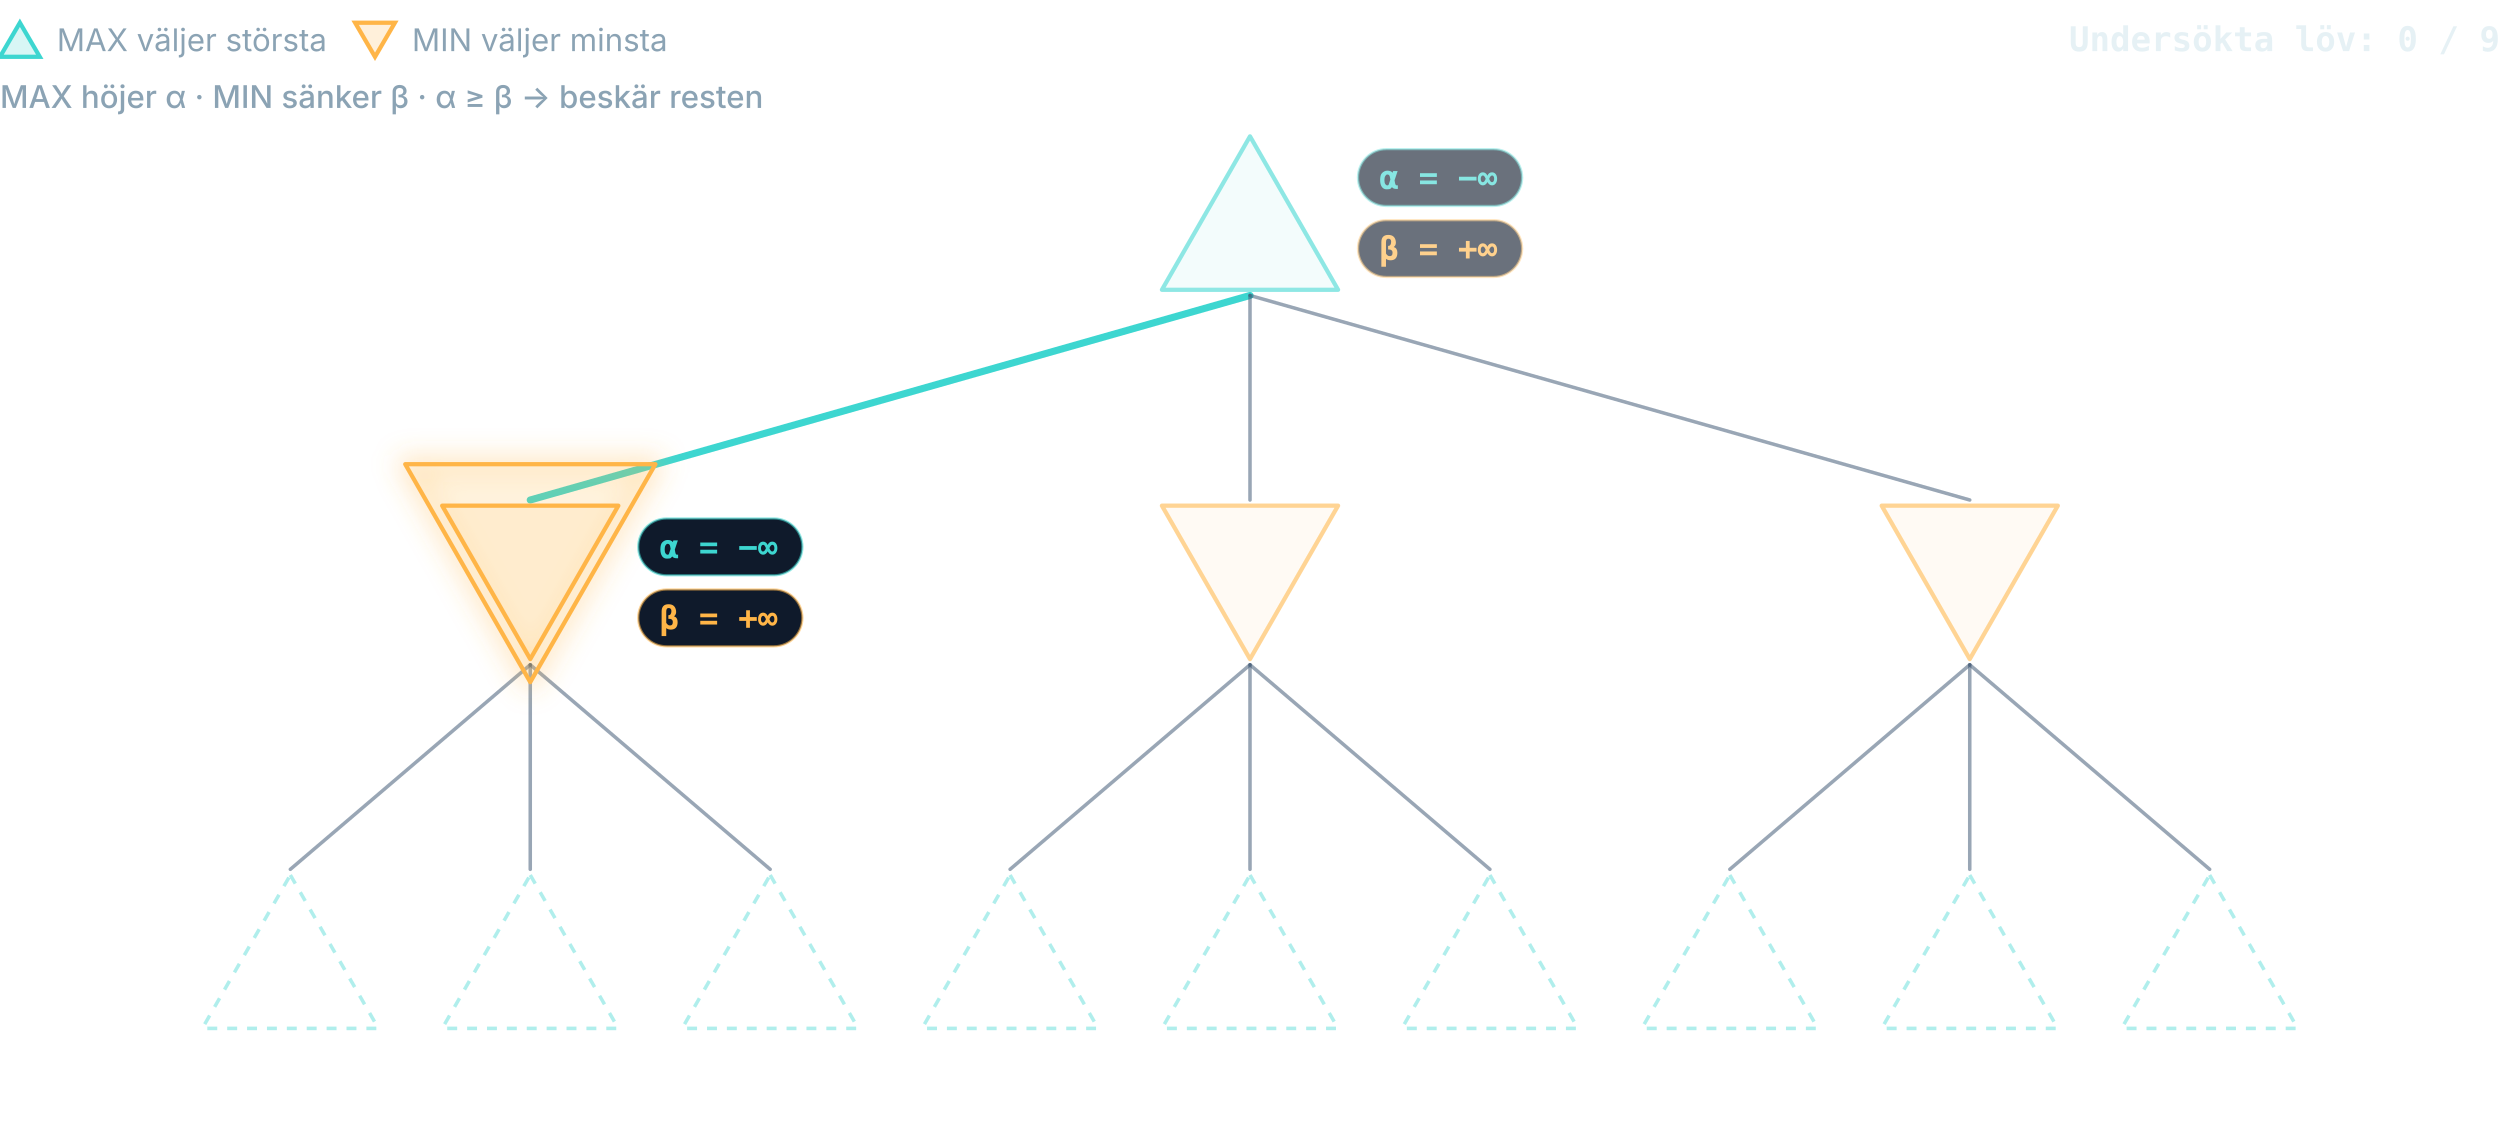
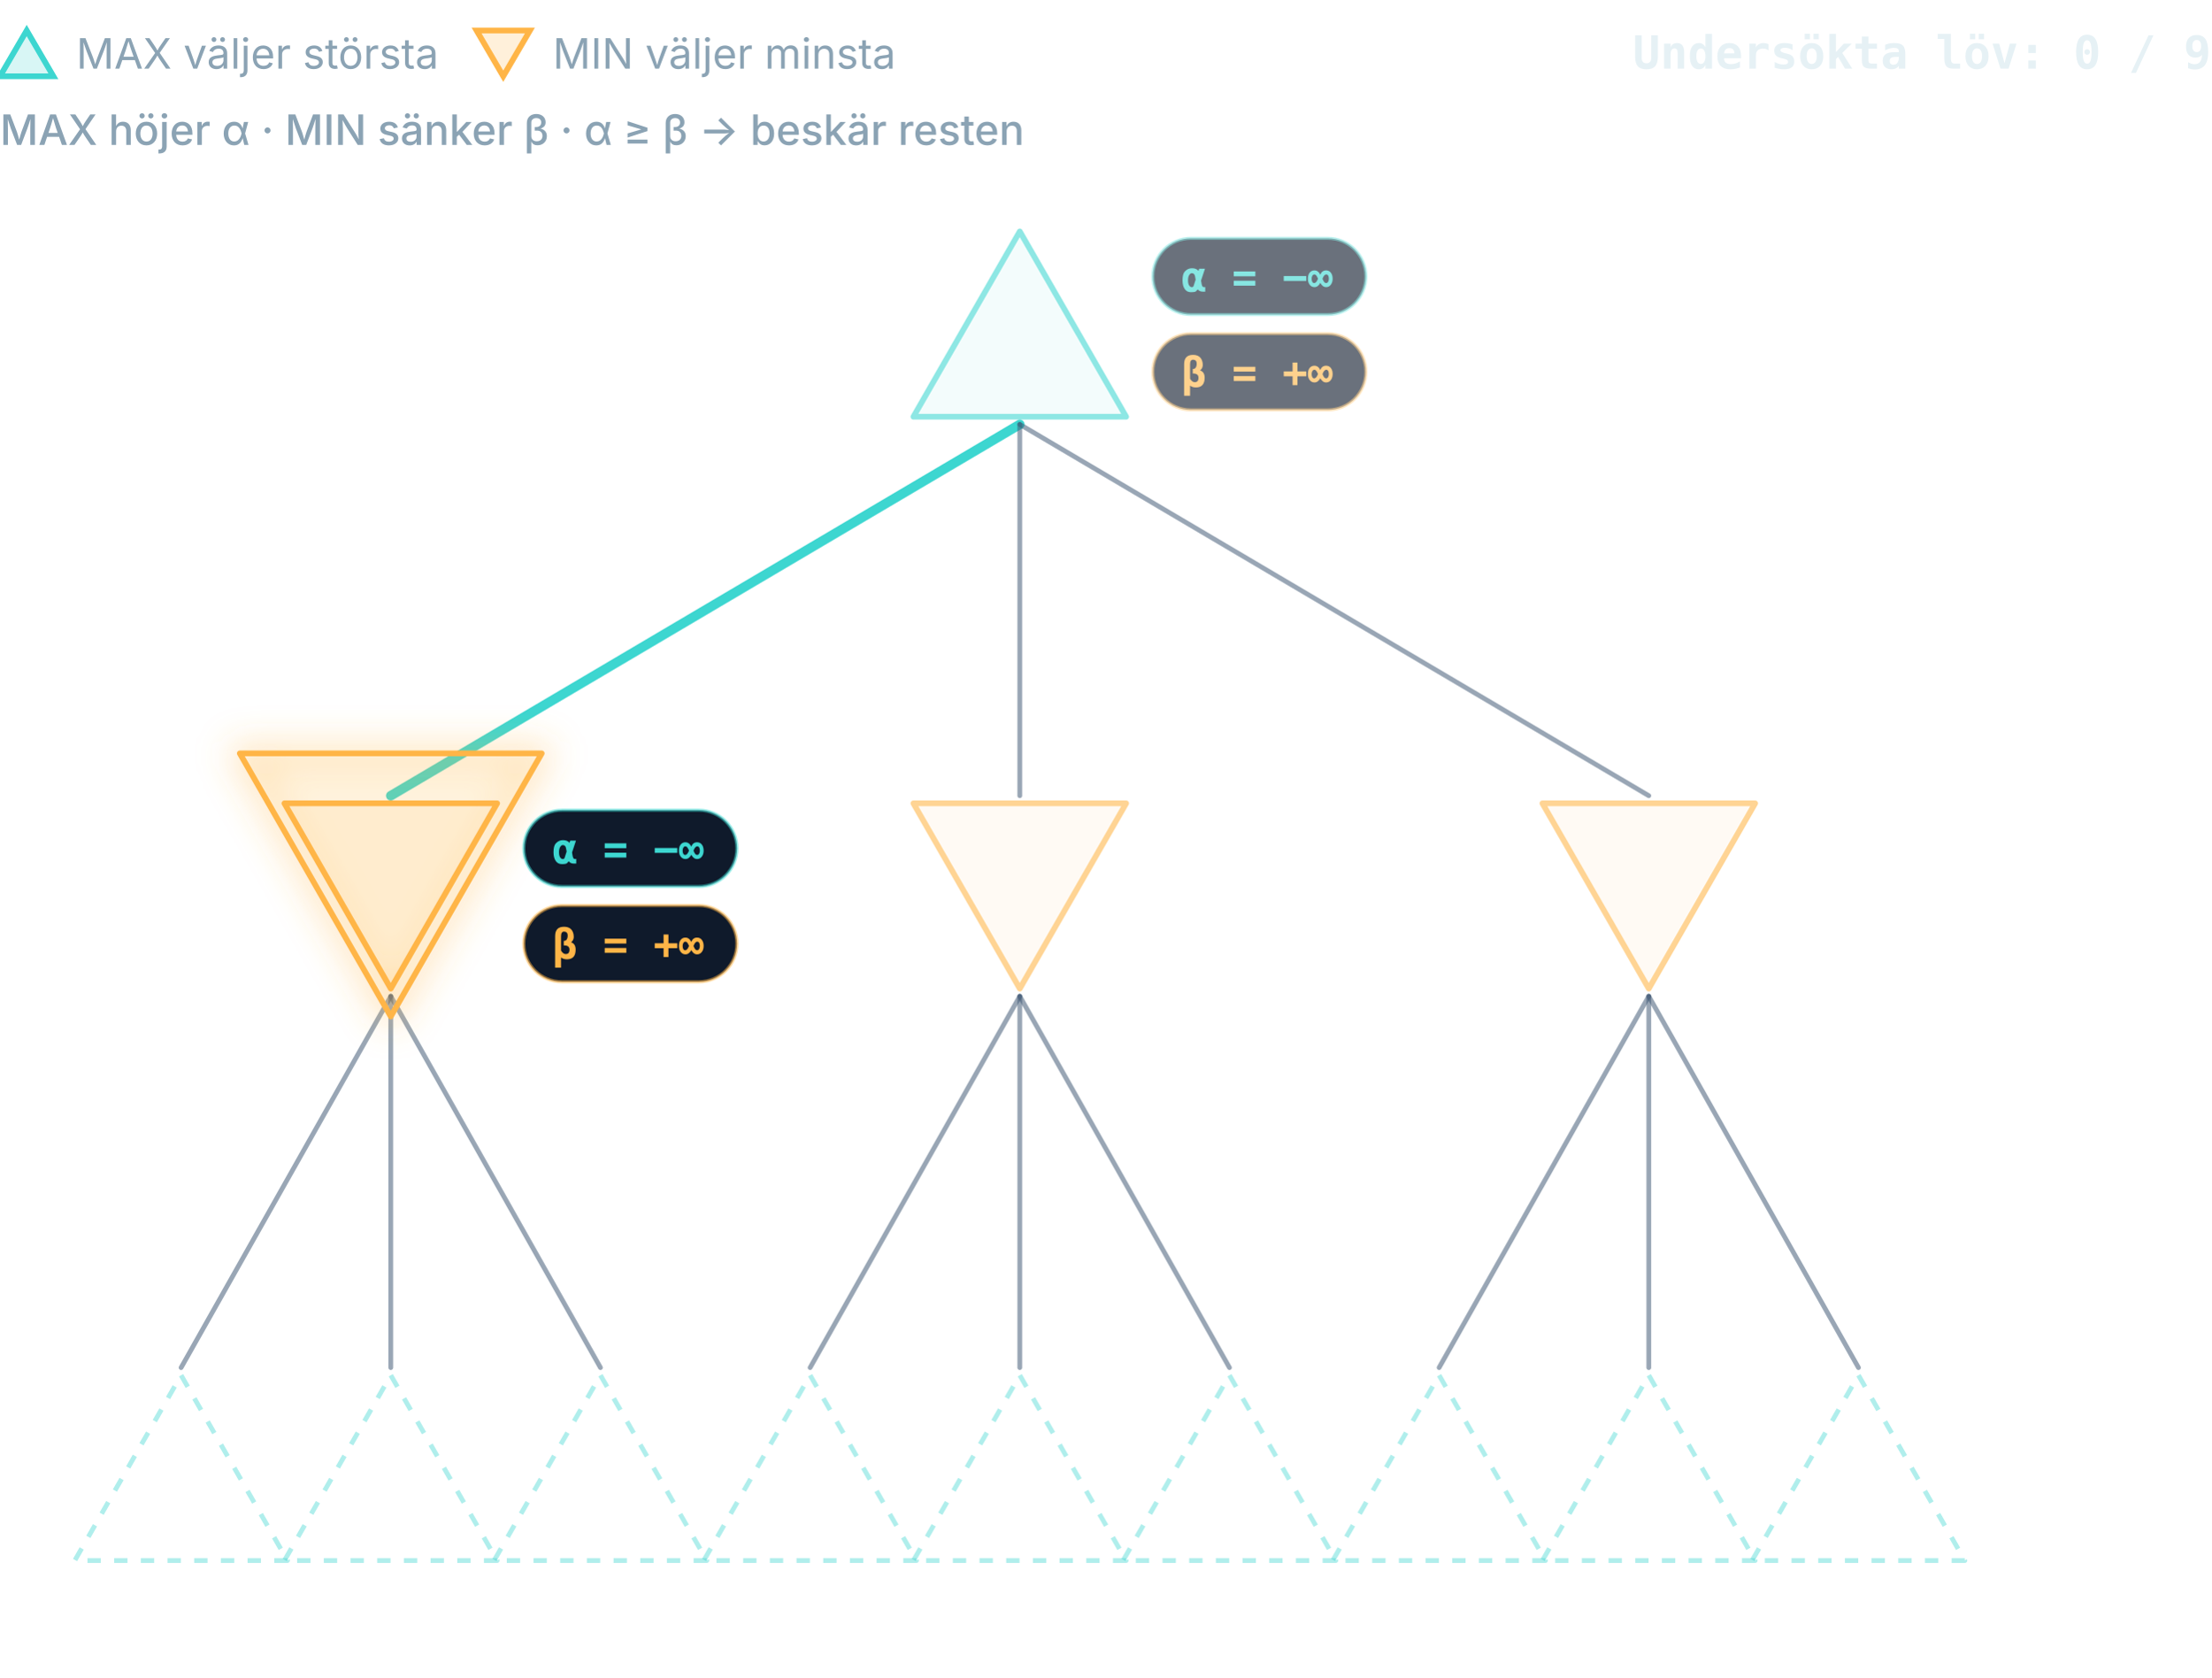
- <svg xmlns="http://www.w3.org/2000/svg" viewBox="0 0 1760 790" width="1760" height="790" role="img">
+ <svg xmlns="http://www.w3.org/2000/svg" viewBox="0 0 1160 880" width="1160" height="880" role="img">
  <defs>
    <filter id="glow" x="-40%" y="-40%" width="180%" height="180%">
      <feGaussianBlur stdDeviation="9" />
    </filter>
    <filter id="soft" x="-20%" y="-20%" width="140%" height="140%">
      <feGaussianBlur stdDeviation="4" />
    </filter>
  </defs>
  <g transform="translate(0,30)">
    <polygon points="14,-14 28,10 0,10" fill="#3DD6D0" fill-opacity=".2" stroke="#3DD6D0" stroke-width="3" />
    <text x="40.0" y="6.0" font-family="'IBM Plex Sans','Segoe UI',Inter,Helvetica,Arial,sans-serif" font-size="22" font-weight="400" fill="#8BA3B4" text-anchor="start">MAX väljer största</text>
    <polygon points="250,-14 278,-14 264,10" fill="#FFB547" fill-opacity=".2" stroke="#FFB547" stroke-width="3" />
    <text x="290.0" y="6.0" font-family="'IBM Plex Sans','Segoe UI',Inter,Helvetica,Arial,sans-serif" font-size="22" font-weight="400" fill="#8BA3B4" text-anchor="start">MIN väljer minsta</text>
  </g>
-   <text x="1760.0" y="36.0" font-family="'IBM Plex Mono','SFMono-Regular',Menlo,Consolas,monospace" font-size="24" font-weight="600" fill="#E6F1F5" text-anchor="end">Undersökta löv: 0 / 9</text>
-   <path data-edge="r0:r00" d="M373.3,468.0L204.4,612.0" stroke="#3B5572" stroke-width="2.5" stroke-linecap="round" fill="none" opacity="0.52" />
-   <path data-edge="r0:r01" d="M373.3,468.0L373.3,612.0" stroke="#3B5572" stroke-width="2.5" stroke-linecap="round" fill="none" opacity="0.52" />
-   <path data-edge="r0:r02" d="M373.3,468.0L542.2,612.0" stroke="#3B5572" stroke-width="2.5" stroke-linecap="round" fill="none" opacity="0.52" />
-   <path data-edge="r:r0" d="M880.0,208.0L373.3,352.0" stroke="#3DD6D0" stroke-width="5" stroke-linecap="round" fill="none" opacity="1" />
-   <path data-edge="r1:r10" d="M880.0,468.0L711.1,612.0" stroke="#3B5572" stroke-width="2.5" stroke-linecap="round" fill="none" opacity="0.52" />
-   <path data-edge="r1:r11" d="M880.0,468.0L880.0,612.0" stroke="#3B5572" stroke-width="2.5" stroke-linecap="round" fill="none" opacity="0.52" />
-   <path data-edge="r1:r12" d="M880.0,468.0L1048.9,612.0" stroke="#3B5572" stroke-width="2.5" stroke-linecap="round" fill="none" opacity="0.52" />
-   <path data-edge="r:r1" d="M880.0,208.0L880.0,352.0" stroke="#3B5572" stroke-width="2.5" stroke-linecap="round" fill="none" opacity="0.52" />
-   <path data-edge="r2:r20" d="M1386.7,468.0L1217.8,612.0" stroke="#3B5572" stroke-width="2.5" stroke-linecap="round" fill="none" opacity="0.52" />
-   <path data-edge="r2:r21" d="M1386.7,468.0L1386.7,612.0" stroke="#3B5572" stroke-width="2.5" stroke-linecap="round" fill="none" opacity="0.52" />
-   <path data-edge="r2:r22" d="M1386.7,468.0L1555.6,612.0" stroke="#3B5572" stroke-width="2.5" stroke-linecap="round" fill="none" opacity="0.52" />
-   <path data-edge="r:r2" d="M880.0,208.0L1386.7,352.0" stroke="#3B5572" stroke-width="2.5" stroke-linecap="round" fill="none" opacity="0.52" />
-   <polygon points="285.3,326.8 461.4,326.8 373.3,480.2" fill="#FFB547" fill-opacity=".14" stroke="#FFB547" stroke-width="12" stroke-opacity=".28" stroke-linejoin="round" filter="url(#glow)" />
-   <polygon data-focus-node="r0" points="285.3,326.8 461.4,326.8 373.3,480.2" fill="#FFB547" fill-opacity=".05" stroke="#FFB547" stroke-width="3" stroke-linejoin="round" />
+   <text x="1160.0" y="36.0" font-family="'IBM Plex Mono','SFMono-Regular',Menlo,Consolas,monospace" font-size="24" font-weight="600" fill="#E6F1F5" text-anchor="end">Undersökta löv: 0 / 9</text>
+   <path data-edge="r0:r00" d="M205.0,522.6L95.0,717.4" stroke="#3B5572" stroke-width="2.5" stroke-linecap="round" fill="none" opacity="0.52" />
+   <path data-edge="r0:r01" d="M205.0,522.6L205.0,717.4" stroke="#3B5572" stroke-width="2.5" stroke-linecap="round" fill="none" opacity="0.52" />
+   <path data-edge="r0:r02" d="M205.0,522.6L315.0,717.4" stroke="#3B5572" stroke-width="2.5" stroke-linecap="round" fill="none" opacity="0.52" />
+   <path data-edge="r:r0" d="M535.0,222.6L205.0,417.4" stroke="#3DD6D0" stroke-width="5" stroke-linecap="round" fill="none" opacity="1" />
+   <path data-edge="r1:r10" d="M535.0,522.6L425.0,717.4" stroke="#3B5572" stroke-width="2.5" stroke-linecap="round" fill="none" opacity="0.52" />
+   <path data-edge="r1:r11" d="M535.0,522.6L535.0,717.4" stroke="#3B5572" stroke-width="2.5" stroke-linecap="round" fill="none" opacity="0.52" />
+   <path data-edge="r1:r12" d="M535.0,522.6L645.0,717.4" stroke="#3B5572" stroke-width="2.5" stroke-linecap="round" fill="none" opacity="0.52" />
+   <path data-edge="r:r1" d="M535.0,222.6L535.0,417.4" stroke="#3B5572" stroke-width="2.5" stroke-linecap="round" fill="none" opacity="0.52" />
+   <path data-edge="r2:r20" d="M865.0,522.6L755.0,717.4" stroke="#3B5572" stroke-width="2.5" stroke-linecap="round" fill="none" opacity="0.52" />
+   <path data-edge="r2:r21" d="M865.0,522.6L865.0,717.4" stroke="#3B5572" stroke-width="2.5" stroke-linecap="round" fill="none" opacity="0.52" />
+   <path data-edge="r2:r22" d="M865.0,522.6L975.0,717.4" stroke="#3B5572" stroke-width="2.5" stroke-linecap="round" fill="none" opacity="0.52" />
+   <path data-edge="r:r2" d="M535.0,222.6L865.0,417.4" stroke="#3B5572" stroke-width="2.5" stroke-linecap="round" fill="none" opacity="0.52" />
+   <polygon points="125.8,395.2 284.2,395.2 205.0,533.2" fill="#FFB547" fill-opacity=".14" stroke="#FFB547" stroke-width="12" stroke-opacity=".28" stroke-linejoin="round" filter="url(#glow)" />
+   <polygon data-focus-node="r0" points="125.8,395.2 284.2,395.2 205.0,533.2" fill="#FFB547" fill-opacity=".05" stroke="#FFB547" stroke-width="3" stroke-linejoin="round" />
  <g data-node="r00" opacity="0.58">
-     <polygon points="204.4,616.0 266.4,724.0 142.4,724.0" fill="none" stroke="#3DD6D0" stroke-width="2.5" stroke-dasharray="7 7" stroke-linejoin="round" opacity=".7" />
+     <polygon points="95.0,721.4 150.8,818.6 39.2,818.6" fill="none" stroke="#3DD6D0" stroke-width="2.5" stroke-dasharray="7 7" stroke-linejoin="round" opacity=".7" />
  </g>
  <g data-node="r01" opacity="0.58">
-     <polygon points="373.3,616.0 435.3,724.0 311.3,724.0" fill="none" stroke="#3DD6D0" stroke-width="2.5" stroke-dasharray="7 7" stroke-linejoin="round" opacity=".7" />
+     <polygon points="205.0,721.4 260.8,818.6 149.2,818.6" fill="none" stroke="#3DD6D0" stroke-width="2.5" stroke-dasharray="7 7" stroke-linejoin="round" opacity=".7" />
  </g>
  <g data-node="r02" opacity="0.58">
-     <polygon points="542.2,616.0 604.2,724.0 480.2,724.0" fill="none" stroke="#3DD6D0" stroke-width="2.5" stroke-dasharray="7 7" stroke-linejoin="round" opacity=".7" />
+     <polygon points="315.0,721.4 370.8,818.6 259.2,818.6" fill="none" stroke="#3DD6D0" stroke-width="2.5" stroke-dasharray="7 7" stroke-linejoin="round" opacity=".7" />
  </g>
  <g data-node="r0" opacity="1">
-     <polygon points="311.3,356.0 435.3,356.0 373.3,464.0" fill="#FFB547" fill-opacity="0.1" stroke="#FFB547" stroke-width="3" stroke-linejoin="round" />
+     <polygon points="149.2,421.4 260.8,421.4 205.0,518.6" fill="#FFB547" fill-opacity="0.1" stroke="#FFB547" stroke-width="3" stroke-linejoin="round" />
  </g>
  <g data-node="r10" opacity="0.58">
-     <polygon points="711.1,616.0 773.1,724.0 649.1,724.0" fill="none" stroke="#3DD6D0" stroke-width="2.5" stroke-dasharray="7 7" stroke-linejoin="round" opacity=".7" />
+     <polygon points="425.0,721.4 480.8,818.6 369.2,818.6" fill="none" stroke="#3DD6D0" stroke-width="2.5" stroke-dasharray="7 7" stroke-linejoin="round" opacity=".7" />
  </g>
  <g data-node="r11" opacity="0.58">
-     <polygon points="880.0,616.0 942.0,724.0 818.0,724.0" fill="none" stroke="#3DD6D0" stroke-width="2.5" stroke-dasharray="7 7" stroke-linejoin="round" opacity=".7" />
+     <polygon points="535.0,721.4 590.8,818.6 479.2,818.6" fill="none" stroke="#3DD6D0" stroke-width="2.5" stroke-dasharray="7 7" stroke-linejoin="round" opacity=".7" />
  </g>
  <g data-node="r12" opacity="0.58">
-     <polygon points="1048.9,616.0 1110.9,724.0 986.9,724.0" fill="none" stroke="#3DD6D0" stroke-width="2.5" stroke-dasharray="7 7" stroke-linejoin="round" opacity=".7" />
+     <polygon points="645.0,721.4 700.8,818.6 589.2,818.6" fill="none" stroke="#3DD6D0" stroke-width="2.5" stroke-dasharray="7 7" stroke-linejoin="round" opacity=".7" />
  </g>
  <g data-node="r1" opacity="0.58">
-     <polygon points="818.0,356.0 942.0,356.0 880.0,464.0" fill="#FFB547" fill-opacity="0.1" stroke="#FFB547" stroke-width="3" stroke-linejoin="round" />
+     <polygon points="479.2,421.4 590.8,421.4 535.0,518.6" fill="#FFB547" fill-opacity="0.1" stroke="#FFB547" stroke-width="3" stroke-linejoin="round" />
  </g>
  <g data-node="r20" opacity="0.58">
-     <polygon points="1217.8,616.0 1279.8,724.0 1155.8,724.0" fill="none" stroke="#3DD6D0" stroke-width="2.5" stroke-dasharray="7 7" stroke-linejoin="round" opacity=".7" />
+     <polygon points="755.0,721.4 810.8,818.6 699.2,818.6" fill="none" stroke="#3DD6D0" stroke-width="2.5" stroke-dasharray="7 7" stroke-linejoin="round" opacity=".7" />
  </g>
  <g data-node="r21" opacity="0.58">
-     <polygon points="1386.7,616.0 1448.7,724.0 1324.7,724.0" fill="none" stroke="#3DD6D0" stroke-width="2.5" stroke-dasharray="7 7" stroke-linejoin="round" opacity=".7" />
+     <polygon points="865.0,721.4 920.8,818.6 809.2,818.6" fill="none" stroke="#3DD6D0" stroke-width="2.5" stroke-dasharray="7 7" stroke-linejoin="round" opacity=".7" />
  </g>
  <g data-node="r22" opacity="0.58">
-     <polygon points="1555.6,616.0 1617.6,724.0 1493.6,724.0" fill="none" stroke="#3DD6D0" stroke-width="2.5" stroke-dasharray="7 7" stroke-linejoin="round" opacity=".7" />
+     <polygon points="975.0,721.4 1030.8,818.6 919.2,818.6" fill="none" stroke="#3DD6D0" stroke-width="2.5" stroke-dasharray="7 7" stroke-linejoin="round" opacity=".7" />
  </g>
  <g data-node="r2" opacity="0.58">
-     <polygon points="1324.7,356.0 1448.7,356.0 1386.7,464.0" fill="#FFB547" fill-opacity="0.1" stroke="#FFB547" stroke-width="3" stroke-linejoin="round" />
+     <polygon points="809.2,421.4 920.8,421.4 865.0,518.6" fill="#FFB547" fill-opacity="0.1" stroke="#FFB547" stroke-width="3" stroke-linejoin="round" />
  </g>
  <g data-node="r" opacity="0.58">
-     <polygon points="880.0,96.0 942.0,204.0 818.0,204.0" fill="#3DD6D0" fill-opacity="0.1" stroke="#3DD6D0" stroke-width="3" stroke-linejoin="round" />
+     <polygon points="535.0,121.4 590.8,218.6 479.2,218.6" fill="#3DD6D0" fill-opacity="0.1" stroke="#3DD6D0" stroke-width="3" stroke-linejoin="round" />
  </g>
  <g data-bounds="r" opacity="0.62">
-     <rect x="956.0" y="105.0" width="115.6" height="40" rx="20" fill="#0F1A2B" fill-opacity="1" stroke="#3DD6D0" stroke-opacity="0.55" stroke-width="1.6" />
-     <text x="971.0" y="133.0" font-family="'IBM Plex Mono','SFMono-Regular',Menlo,Consolas,monospace" font-size="23" font-weight="600" fill="#3DD6D0" text-anchor="start">α = −∞</text>
-     <rect x="956.0" y="155.0" width="115.6" height="40" rx="20" fill="#0F1A2B" fill-opacity="1" stroke="#FFB547" stroke-opacity="0.55" stroke-width="1.6" />
-     <text x="971.0" y="183.0" font-family="'IBM Plex Mono','SFMono-Regular',Menlo,Consolas,monospace" font-size="23" font-weight="600" fill="#FFB547" text-anchor="start">β = +∞</text>
+     <rect x="604.8" y="125.0" width="111.8" height="40" rx="20" fill="#0F1A2B" fill-opacity="1" stroke="#3DD6D0" stroke-opacity="0.55" stroke-width="1.6" />
+     <text x="619.8" y="153.0" font-family="'IBM Plex Mono','SFMono-Regular',Menlo,Consolas,monospace" font-size="22" font-weight="600" fill="#3DD6D0" text-anchor="start">α = −∞</text>
+     <rect x="604.8" y="175.0" width="111.8" height="40" rx="20" fill="#0F1A2B" fill-opacity="1" stroke="#FFB547" stroke-opacity="0.55" stroke-width="1.6" />
+     <text x="619.8" y="203.0" font-family="'IBM Plex Mono','SFMono-Regular',Menlo,Consolas,monospace" font-size="22" font-weight="600" fill="#FFB547" text-anchor="start">β = +∞</text>
  </g>
  <g data-bounds="r0" opacity="1">
-     <rect x="449.3" y="365.0" width="115.6" height="40" rx="20" fill="#0F1A2B" fill-opacity="1" stroke="#3DD6D0" stroke-opacity="0.55" stroke-width="1.6" />
-     <text x="464.3" y="393.0" font-family="'IBM Plex Mono','SFMono-Regular',Menlo,Consolas,monospace" font-size="23" font-weight="600" fill="#3DD6D0" text-anchor="start">α = −∞</text>
-     <rect x="449.3" y="415.0" width="115.6" height="40" rx="20" fill="#0F1A2B" fill-opacity="1" stroke="#FFB547" stroke-opacity="0.55" stroke-width="1.6" />
-     <text x="464.3" y="443.0" font-family="'IBM Plex Mono','SFMono-Regular',Menlo,Consolas,monospace" font-size="23" font-weight="600" fill="#FFB547" text-anchor="start">β = +∞</text>
+     <rect x="274.8" y="425.0" width="111.8" height="40" rx="20" fill="#0F1A2B" fill-opacity="1" stroke="#3DD6D0" stroke-opacity="0.55" stroke-width="1.6" />
+     <text x="289.8" y="453.0" font-family="'IBM Plex Mono','SFMono-Regular',Menlo,Consolas,monospace" font-size="22" font-weight="600" fill="#3DD6D0" text-anchor="start">α = −∞</text>
+     <rect x="274.8" y="475.0" width="111.8" height="40" rx="20" fill="#0F1A2B" fill-opacity="1" stroke="#FFB547" stroke-opacity="0.55" stroke-width="1.6" />
+     <text x="289.8" y="503.0" font-family="'IBM Plex Mono','SFMono-Regular',Menlo,Consolas,monospace" font-size="22" font-weight="600" fill="#FFB547" text-anchor="start">β = +∞</text>
  </g>
  <text x="0.0" y="76.0" font-family="'IBM Plex Sans','Segoe UI',Inter,Helvetica,Arial,sans-serif" font-size="22" font-weight="500" fill="#8BA3B4" text-anchor="start">MAX höjer α  ·  MIN sänker β  ·  α ≥ β → beskär resten</text>
</svg>
